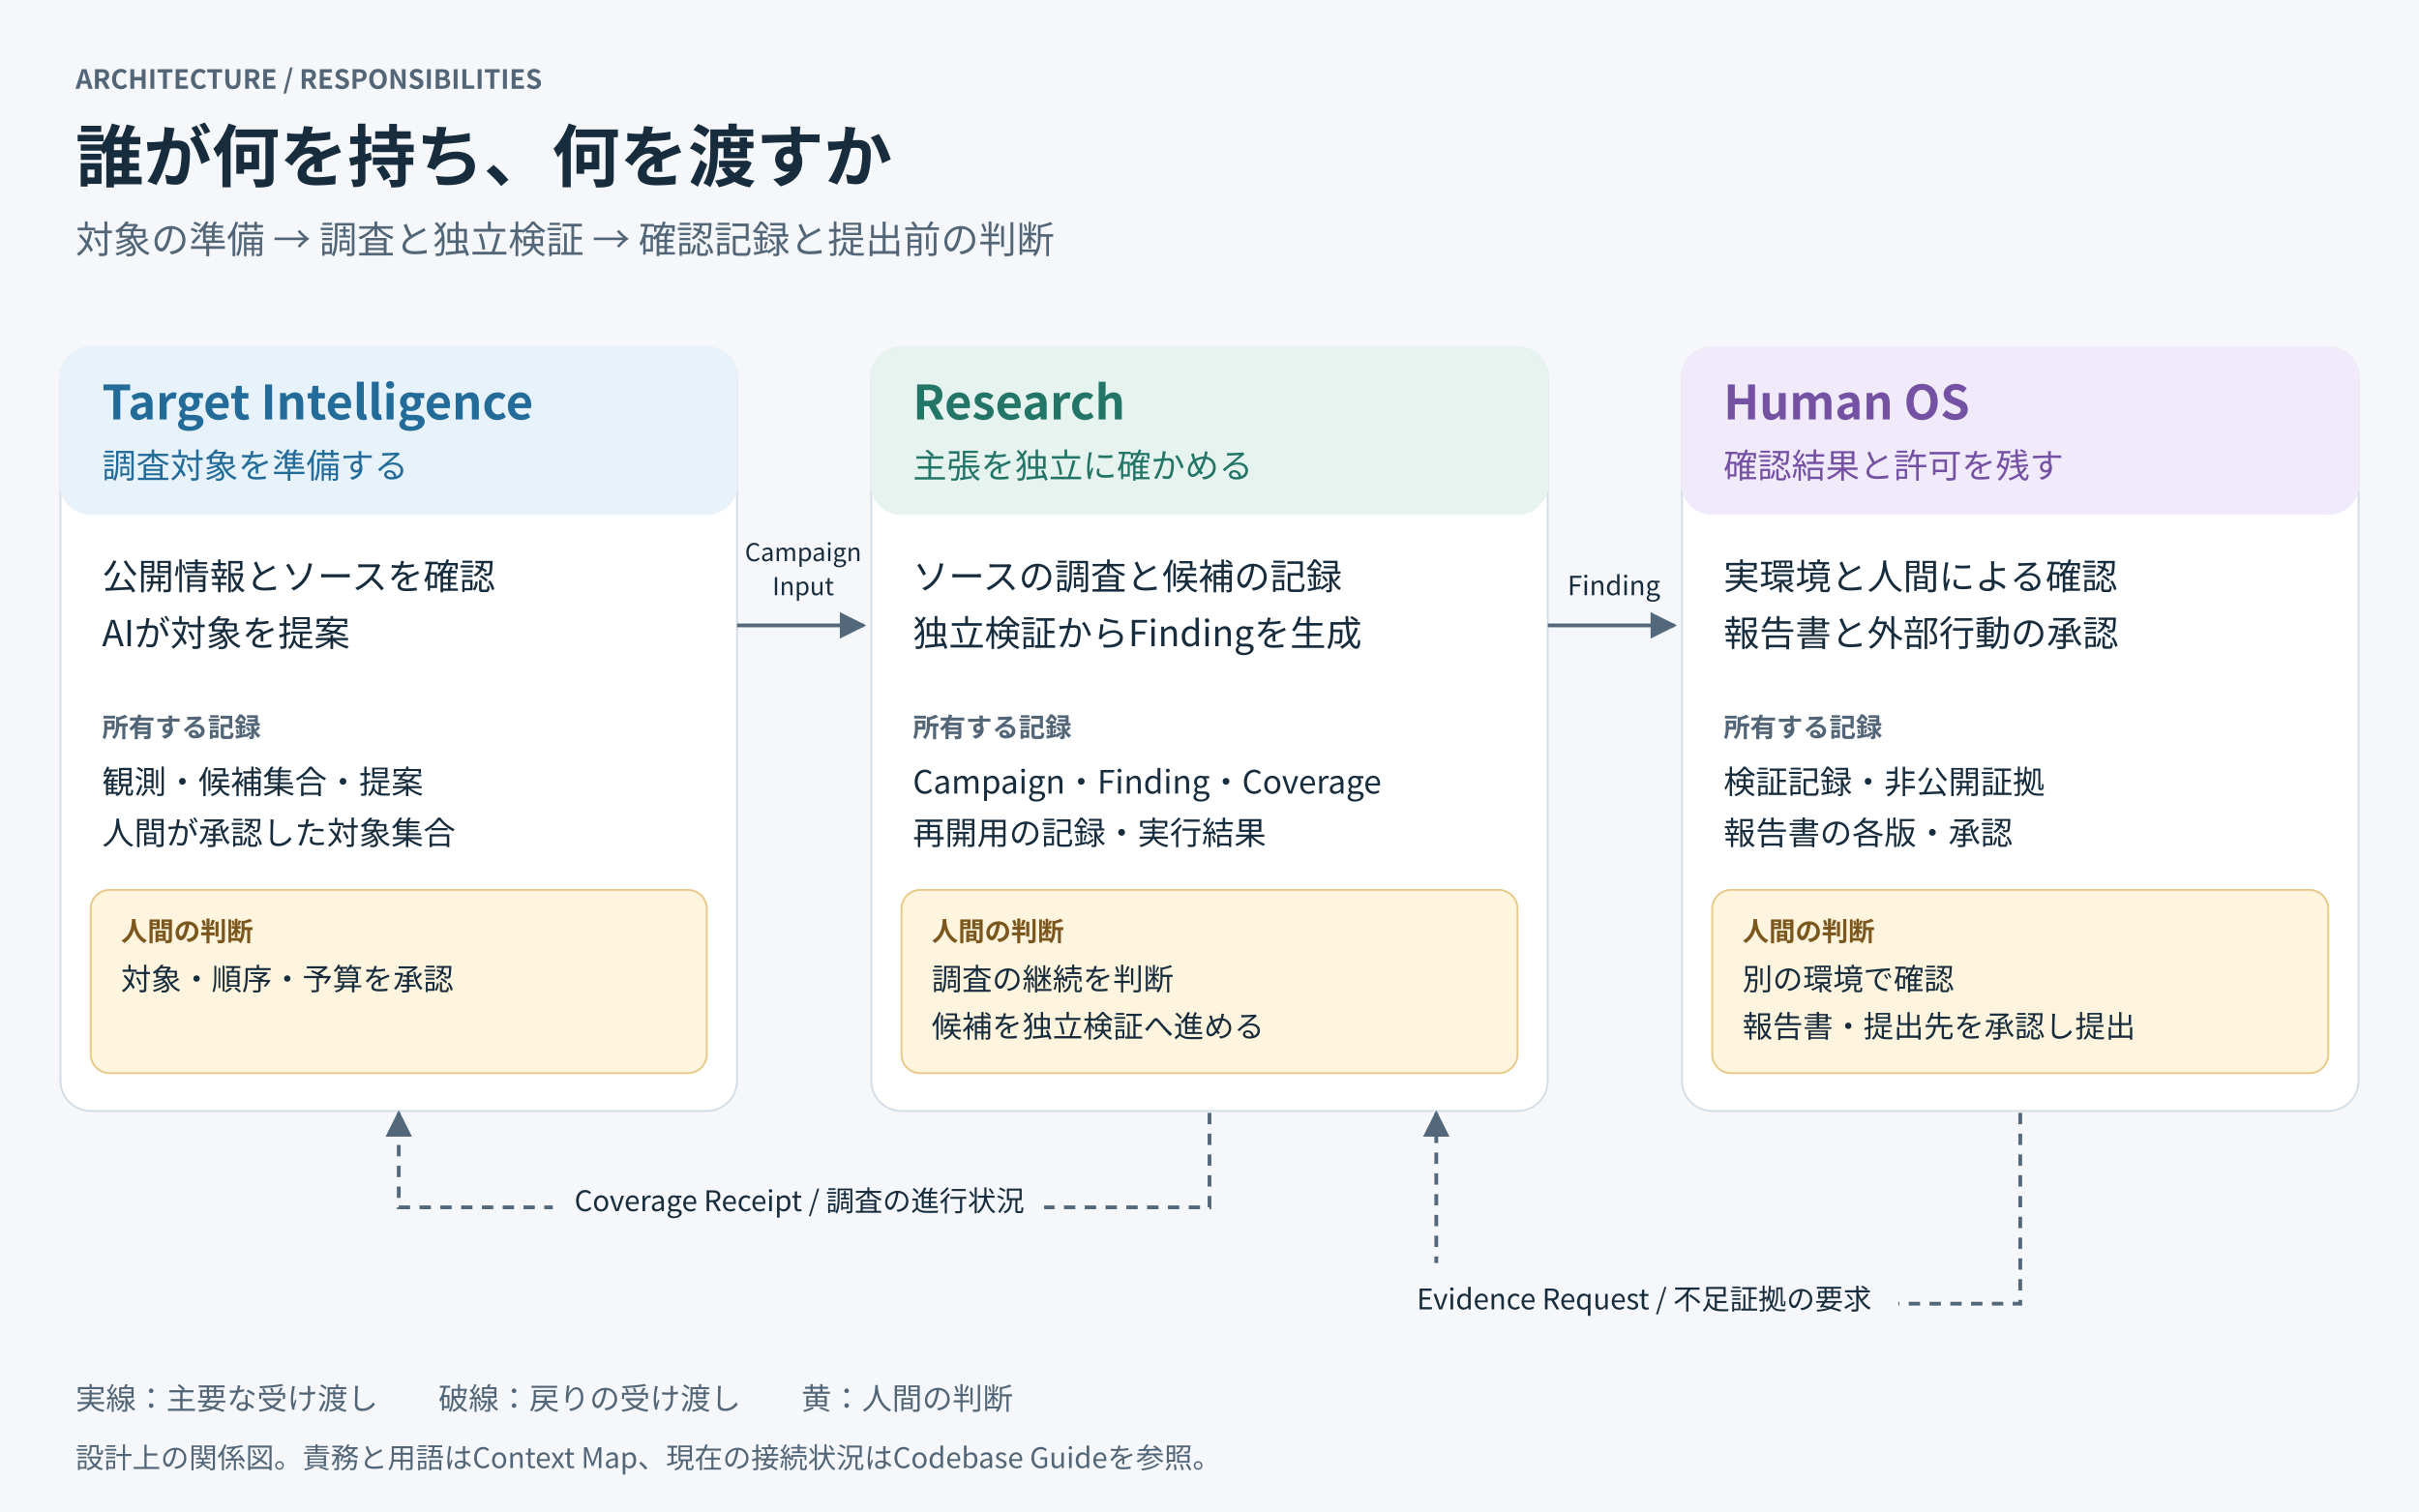
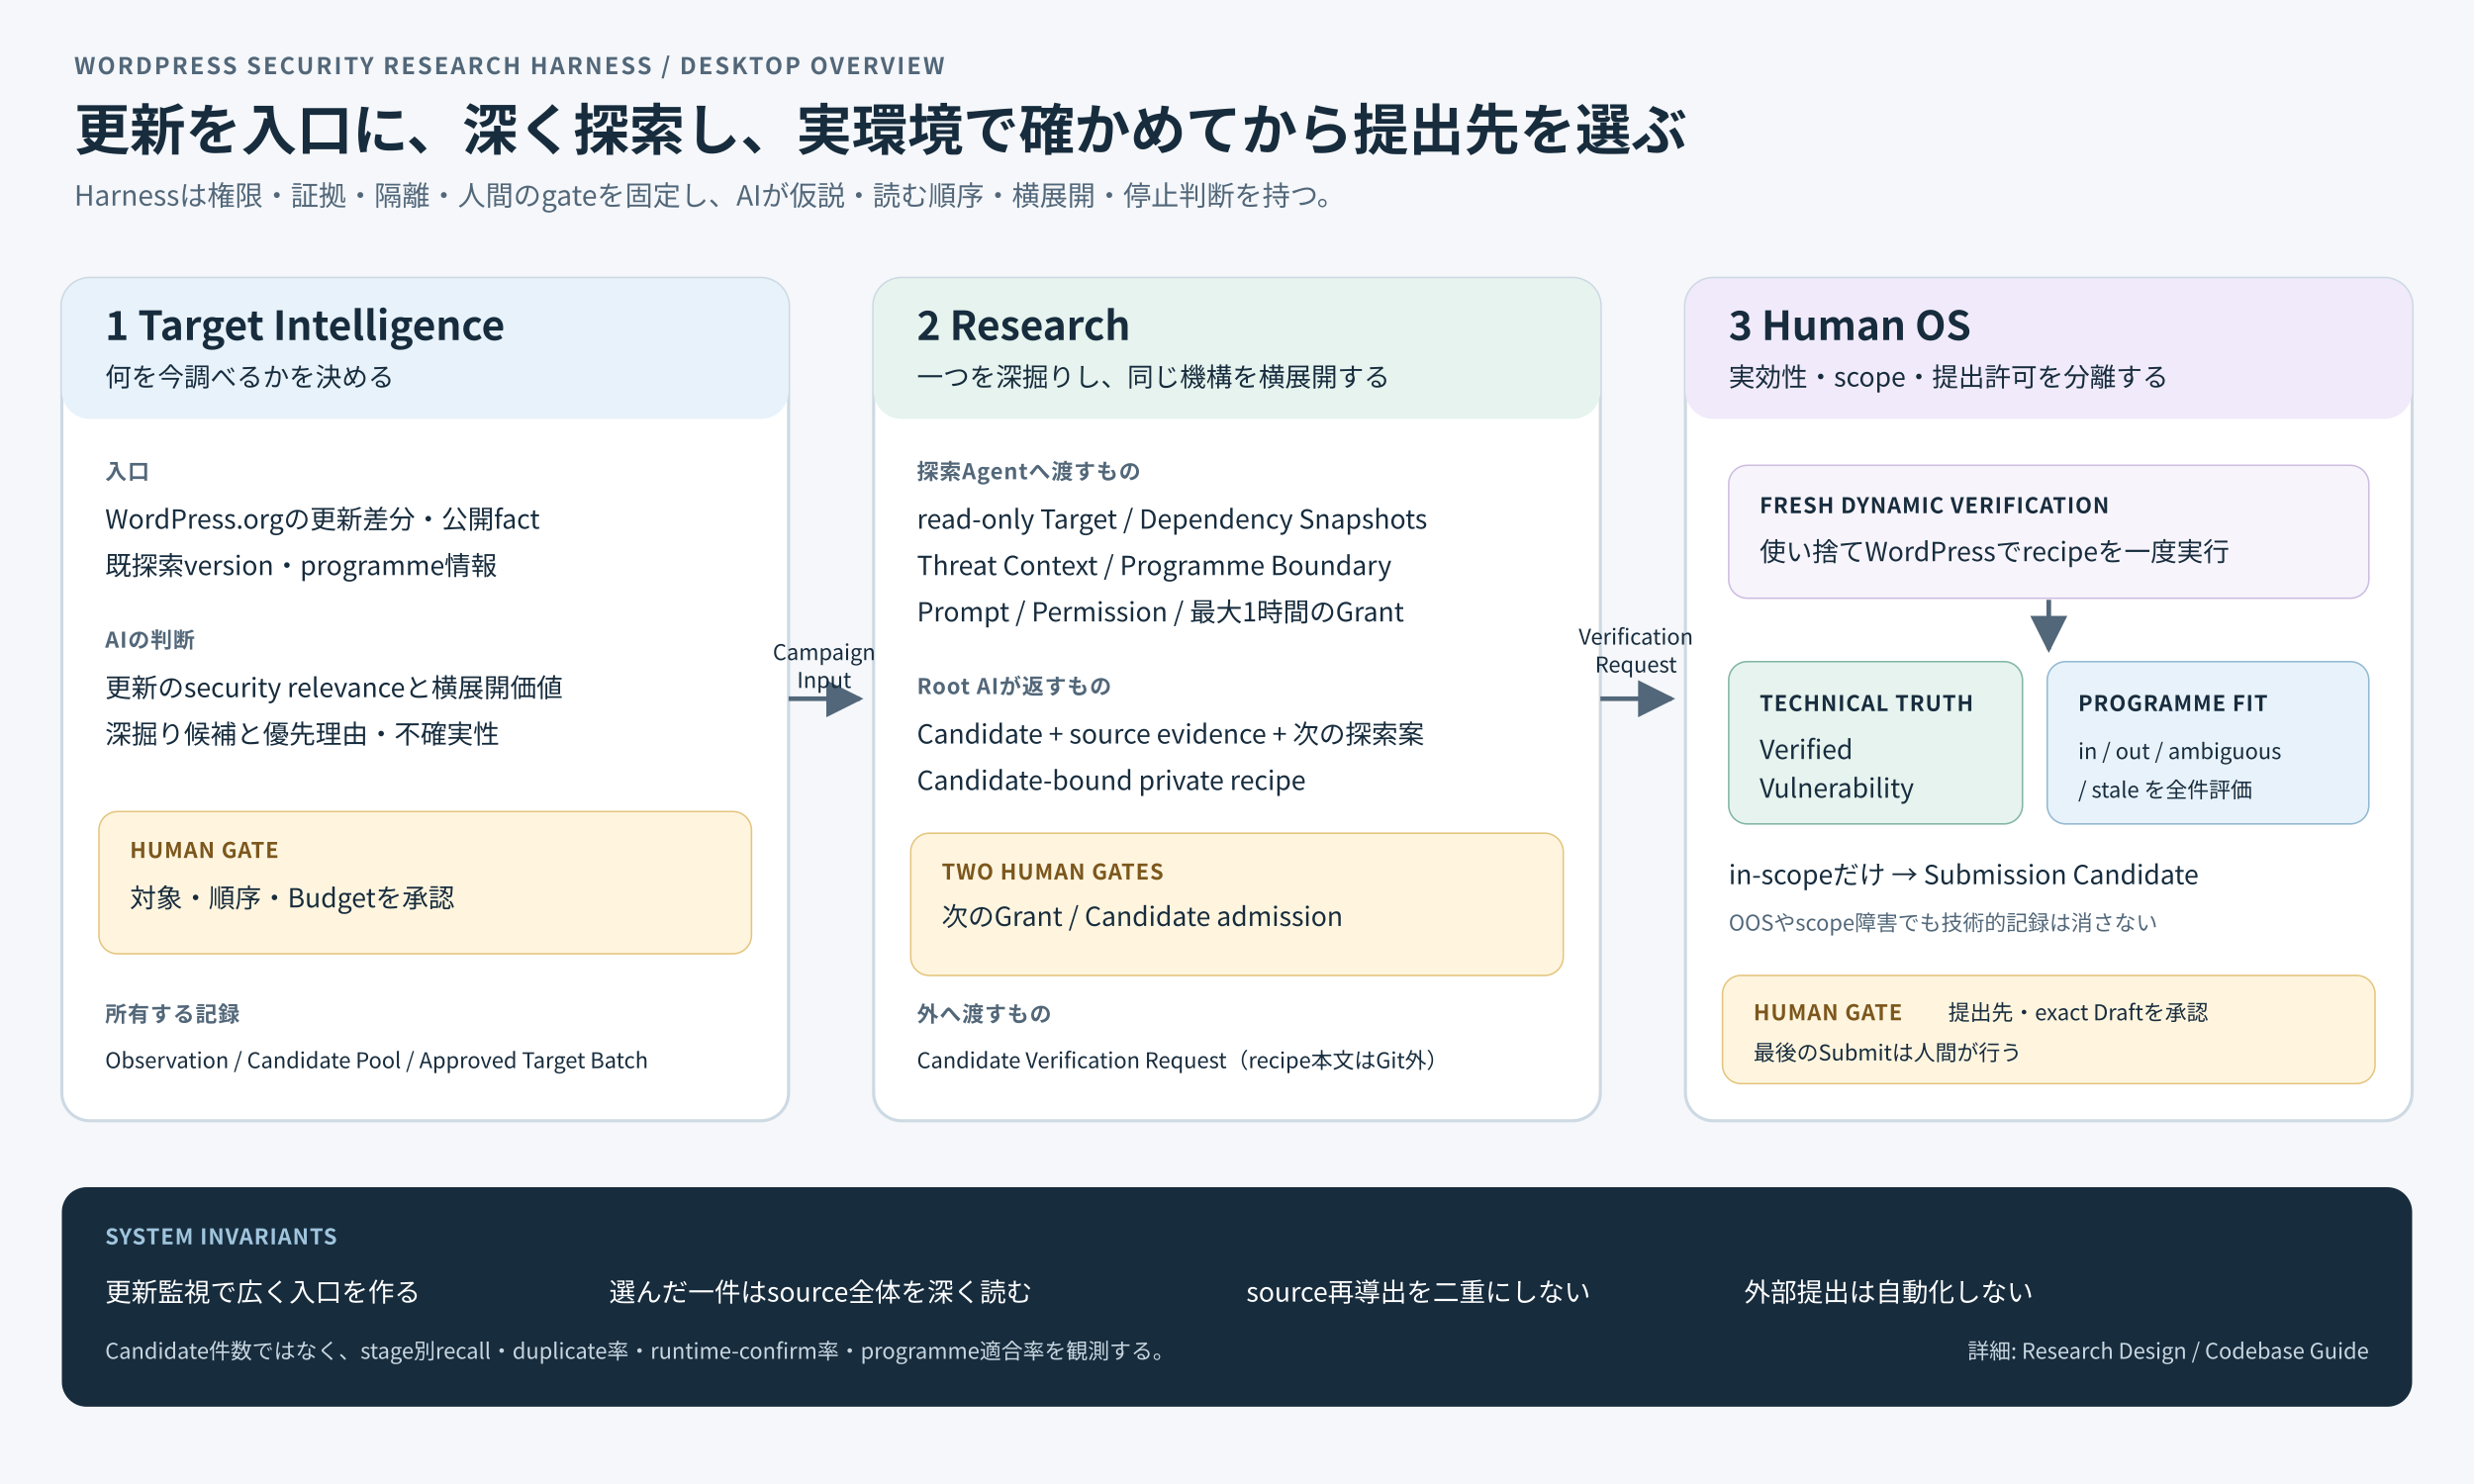
- <svg xmlns="http://www.w3.org/2000/svg" width="1280" height="800" viewBox="0 0 1280 800" role="img" aria-labelledby="title desc" style="max-width:100%;height:auto">
+ <svg xmlns="http://www.w3.org/2000/svg" width="1600" height="960" viewBox="0 0 1600 960" role="img" aria-labelledby="title desc" style="max-width:100%;height:auto">
  <defs>
-     <marker id="arrow" viewBox="0 0 10 10" refX="9" refY="5" markerWidth="7" markerHeight="7" orient="auto">
-       <path d="M0 0L10 5L0 10Z" fill="#53687a" />
+     <marker id="arrow" viewBox="0 0 10 10" refX="9" refY="5" markerWidth="8" markerHeight="8" orient="auto">
+       <path d="M0 0L10 5L0 10Z" fill="#526779" />
    </marker>
-     <style>text{font-family:"Noto Sans CJK JP","Noto Sans JP",system-ui,sans-serif;fill:#172c3d}.muted{fill:#526678}.arrow{fill:none;stroke:#53687a;stroke-width:2;marker-end:url(#arrow)}.back{stroke-dasharray:6 5}</style>
+     <style>
+       text{font-family:"Noto Sans CJK JP","Noto Sans JP",system-ui,sans-serif;fill:#172c3d}
+       .muted{fill:#526779}.inverse{fill:#fff}.inverseMuted{fill:#c8d6e0}.inverseLabel{fill:#9fc5dd}.eyebrow{font-size:15px;font-weight:700;letter-spacing:1.4px}.heading{font-size:36px;font-weight:750}.sub{font-size:18px}.cardTitle{font-size:26px;font-weight:750}.cardSub{font-size:17px}.label{font-size:14px;font-weight:700;letter-spacing:.6px}.body{font-size:17px}.small{font-size:14px}.gate{fill:#7c571d}.arrow{fill:none;stroke:#526779;stroke-width:3;marker-end:url(#arrow)}
+     </style>
  </defs>
-   <rect width="1280" height="800" fill="#f5f7fa" />
-   <text x="40" y="47" font-size="14" style="fill:#526678" font-weight="600">ARCHITECTURE / RESPONSIBILITIES</text>
-   <text x="40" y="96" font-size="36" font-weight="700">誰が何を持ち、何を渡すか</text>
-   <text x="40" y="134" font-size="20" style="fill:#526678">対象の準備 → 調査と独立検証 → 確認記録と提出前の判断</text>
-   <rect x="32" y="184" width="358" height="404" rx="16" fill="#fff" stroke="#d3dde6" />
-   <rect x="32" y="184" width="358" height="88" rx="16" fill="#e8f2fa" stroke="#e8f2fa" />
-   <text x="54" y="222" font-size="25" style="fill:#236c9a" font-weight="700">Target Intelligence</text>
-   <text x="54" y="253" font-size="18" style="fill:#236c9a">調査対象を準備する</text>
-   <text x="54" y="312" font-size="19">公開情報とソースを確認</text>
-   <text x="54" y="342" font-size="19">AIが対象を提案</text>
-   <text x="54" y="390" font-size="14" style="fill:#526678" font-weight="600">所有する記録</text>
-   <text x="54" y="420" font-size="17">観測・候補集合・提案</text>
-   <text x="54" y="447" font-size="17">人間が承認した対象集合</text>
-   <rect x="48" y="471" width="326" height="97" rx="10" fill="#fff5df" stroke="#e8c987" />
-   <text x="64" y="498" font-size="14" style="fill:#7c571d" font-weight="700">人間の判断</text>
-   <text x="64" y="524" font-size="16">対象・順序・予算を承認</text>
-   <rect x="461" y="184" width="358" height="404" rx="16" fill="#fff" stroke="#d3dde6" />
-   <rect x="461" y="184" width="358" height="88" rx="16" fill="#e6f3ee" stroke="#e6f3ee" />
-   <text x="483" y="222" font-size="25" style="fill:#227567" font-weight="700">Research</text>
-   <text x="483" y="253" font-size="18" style="fill:#227567">主張を独立に確かめる</text>
-   <text x="483" y="312" font-size="19">ソースの調査と候補の記録</text>
-   <text x="483" y="342" font-size="19">独立検証からFindingを生成</text>
-   <text x="483" y="390" font-size="14" style="fill:#526678" font-weight="600">所有する記録</text>
-   <text x="483" y="420" font-size="17">Campaign・Finding・Coverage</text>
-   <text x="483" y="447" font-size="17">再開用の記録・実行結果</text>
-   <rect x="477" y="471" width="326" height="97" rx="10" fill="#fff5df" stroke="#e8c987" />
-   <text x="493" y="498" font-size="14" style="fill:#7c571d" font-weight="700">人間の判断</text>
-   <text x="493" y="524" font-size="16">調査の継続を判断</text>
-   <text x="493" y="549" font-size="16">候補を独立検証へ進める</text>
-   <rect x="890" y="184" width="358" height="404" rx="16" fill="#fff" stroke="#d3dde6" />
-   <rect x="890" y="184" width="358" height="88" rx="16" fill="#f0eafa" stroke="#f0eafa" />
-   <text x="912" y="222" font-size="25" style="fill:#7551a4" font-weight="700">Human OS</text>
-   <text x="912" y="253" font-size="18" style="fill:#7551a4">確認結果と許可を残す</text>
-   <text x="912" y="312" font-size="19">実環境と人間による確認</text>
-   <text x="912" y="342" font-size="19">報告書と外部行動の承認</text>
-   <text x="912" y="390" font-size="14" style="fill:#526678" font-weight="600">所有する記録</text>
-   <text x="912" y="420" font-size="17">検証記録・非公開証拠</text>
-   <text x="912" y="447" font-size="17">報告書の各版・承認</text>
-   <rect x="906" y="471" width="326" height="97" rx="10" fill="#fff5df" stroke="#e8c987" />
-   <text x="922" y="498" font-size="14" style="fill:#7c571d" font-weight="700">人間の判断</text>
-   <text x="922" y="524" font-size="16">別の環境で確認</text>
-   <text x="922" y="549" font-size="16">報告書・提出先を承認し提出</text>
-   <path d="M390 331H457" class="arrow" />
-   <text x="425" y="297" font-size="13" text-anchor="middle">Campaign</text>
-   <text x="425" y="315" font-size="13" text-anchor="middle">Input</text>
-   <path d="M819 331H886" class="arrow" />
-   <text x="854" y="315" font-size="14" text-anchor="middle">Finding</text>
-   <path d="M640 589V639H211V589" class="arrow back" />
-   <rect x="293" y="617" width="259" height="38" rx="0" fill="#f5f7fa" stroke="#f5f7fa" />
-   <text x="423" y="641" font-size="15" text-anchor="middle">Coverage Receipt / 調査の進行状況</text>
-   <path d="M1069 589V690H760V589" class="arrow back" />
-   <rect x="736" y="669" width="268" height="38" rx="0" fill="#f5f7fa" stroke="#f5f7fa" />
-   <text x="870" y="693" font-size="15" text-anchor="middle">Evidence Request / 不足証拠の要求</text>
-   <text x="40" y="746" font-size="16" style="fill:#526678">実線：主要な受け渡し　　破線：戻りの受け渡し　　黄：人間の判断</text>
-   <text x="40" y="777" font-size="15" style="fill:#526678">設計上の関係図。責務と用語はContext Map、現在の接続状況はCodebase Guideを参照。</text>
+   <rect width="1600" height="960" fill="#f5f7fa" />
+   <text x="48" y="48" class="eyebrow muted">WORDPRESS SECURITY RESEARCH HARNESS / DESKTOP OVERVIEW</text>
+   <text x="48" y="97" class="heading">更新を入口に、深く探索し、実環境で確かめてから提出先を選ぶ</text>
+   <text x="48" y="133" class="sub muted">Harnessは権限・証拠・隔離・人間のgateを固定し、AIが仮説・読む順序・横展開・停止判断を持つ。</text>
+   <rect x="40" y="180" width="470" height="545" rx="18" fill="#fff" stroke="#cdd9e3" stroke-width="2" />
+   <rect x="40" y="180" width="470" height="91" rx="18" fill="#e8f2fa" />
+   <text x="68" y="220" class="cardTitle" fill="#236c9a">1  Target Intelligence</text>
+   <text x="68" y="250" class="cardSub" fill="#236c9a">何を今調べるかを決める</text>
+   <text x="68" y="310" class="label muted">入口</text>
+   <text x="68" y="342" class="body">WordPress.orgの更新差分・公開fact</text>
+   <text x="68" y="372" class="body">既探索version・programme情報</text>
+   <text x="68" y="419" class="label muted">AIの判断</text>
+   <text x="68" y="451" class="body">更新のsecurity relevanceと横展開価値</text>
+   <text x="68" y="481" class="body">深掘り候補と優先理由・不確実性</text>
+   <rect x="64" y="525" width="422" height="92" rx="12" fill="#fff5df" stroke="#e4c57e" />
+   <text x="84" y="555" class="label gate">HUMAN GATE</text>
+   <text x="84" y="587" class="body">対象・順序・Budgetを承認</text>
+   <text x="68" y="661" class="label muted">所有する記録</text>
+   <text x="68" y="691" class="small">Observation / Candidate Pool / Approved Target Batch</text>
+   <rect x="565" y="180" width="470" height="545" rx="18" fill="#fff" stroke="#cdd9e3" stroke-width="2" />
+   <rect x="565" y="180" width="470" height="91" rx="18" fill="#e6f3ee" />
+   <text x="593" y="220" class="cardTitle" fill="#227567">2  Research</text>
+   <text x="593" y="250" class="cardSub" fill="#227567">一つを深掘りし、同じ機構を横展開する</text>
+   <text x="593" y="310" class="label muted">探索Agentへ渡すもの</text>
+   <text x="593" y="342" class="body">read-only Target / Dependency Snapshots</text>
+   <text x="593" y="372" class="body">Threat Context / Programme Boundary</text>
+   <text x="593" y="402" class="body">Prompt / Permission / 最大1時間のGrant</text>
+   <text x="593" y="449" class="label muted">Root AIが返すもの</text>
+   <text x="593" y="481" class="body">Candidate + source evidence + 次の探索案</text>
+   <text x="593" y="511" class="body">Candidate-bound private recipe</text>
+   <rect x="589" y="539" width="422" height="92" rx="12" fill="#fff5df" stroke="#e4c57e" />
+   <text x="609" y="569" class="label gate">TWO HUMAN GATES</text>
+   <text x="609" y="599" class="body">次のGrant / Candidate admission</text>
+   <text x="593" y="661" class="label muted">外へ渡すもの</text>
+   <text x="593" y="691" class="small">Candidate Verification Request（recipe本文はGit外）</text>
+   <rect x="1090" y="180" width="470" height="545" rx="18" fill="#fff" stroke="#cdd9e3" stroke-width="2" />
+   <rect x="1090" y="180" width="470" height="91" rx="18" fill="#f0eafa" />
+   <text x="1118" y="220" class="cardTitle" fill="#7551a4">3  Human OS</text>
+   <text x="1118" y="250" class="cardSub" fill="#7551a4">実効性・scope・提出許可を分離する</text>
+   <rect x="1118" y="301" width="414" height="86" rx="12" fill="#f7f4fb" stroke="#cdbce2" />
+   <text x="1138" y="332" class="label" fill="#7551a4">FRESH DYNAMIC VERIFICATION</text>
+   <text x="1138" y="363" class="body">使い捨てWordPressでrecipeを一度実行</text>
+   <path d="M1325 388V420" class="arrow" />
+   <rect x="1118" y="428" width="190" height="105" rx="12" fill="#e6f3ee" stroke="#82b5a6" />
+   <text x="1138" y="460" class="label" fill="#227567">TECHNICAL TRUTH</text>
+   <text x="1138" y="491" class="body">Verified</text>
+   <text x="1138" y="516" class="body">Vulnerability</text>
+   <rect x="1324" y="428" width="208" height="105" rx="12" fill="#e8f2fa" stroke="#91b9d2" />
+   <text x="1344" y="460" class="label" fill="#236c9a">PROGRAMME FIT</text>
+   <text x="1344" y="491" class="small">in / out / ambiguous</text>
+   <text x="1344" y="516" class="small">/ stale を全件評価</text>
+   <text x="1118" y="572" class="body">in-scopeだけ → Submission Candidate</text>
+   <text x="1118" y="602" class="small muted">OOSやscope障害でも技術的記録は消さない</text>
+   <rect x="1114" y="631" width="422" height="70" rx="12" fill="#fff5df" stroke="#e4c57e" />
+   <text x="1134" y="660" class="label gate">HUMAN GATE</text>
+   <text x="1260" y="660" class="small">提出先・exact Draftを承認</text>
+   <text x="1134" y="686" class="small">最後のSubmitは人間が行う</text>
+   <path d="M510 452H556" class="arrow" />
+   <text x="533" y="427" class="small" text-anchor="middle">Campaign</text>
+   <text x="533" y="445" class="small" text-anchor="middle">Input</text>
+   <path d="M1035 452H1081" class="arrow" />
+   <text x="1058" y="417" class="small" text-anchor="middle">Verification</text>
+   <text x="1058" y="435" class="small" text-anchor="middle">Request</text>
+   <rect x="40" y="768" width="1520" height="142" rx="16" fill="#172c3d" />
+   <text x="68" y="805" class="label inverseLabel">SYSTEM INVARIANTS</text>
+   <text x="68" y="842" class="body inverse">更新監視で広く入口を作る</text>
+   <text x="394" y="842" class="body inverse">選んだ一件はsource全体を深く読む</text>
+   <text x="806" y="842" class="body inverse">source再導出を二重にしない</text>
+   <text x="1128" y="842" class="body inverse">外部提出は自動化しない</text>
+   <text x="68" y="879" class="small inverseMuted">Candidate件数ではなく、stage別recall・duplicate率・runtime-confirm率・programme適合率を観測する。</text>
+   <text x="1532" y="879" class="small inverseMuted" text-anchor="end">詳細: Research Design / Codebase Guide</text>
</svg>
